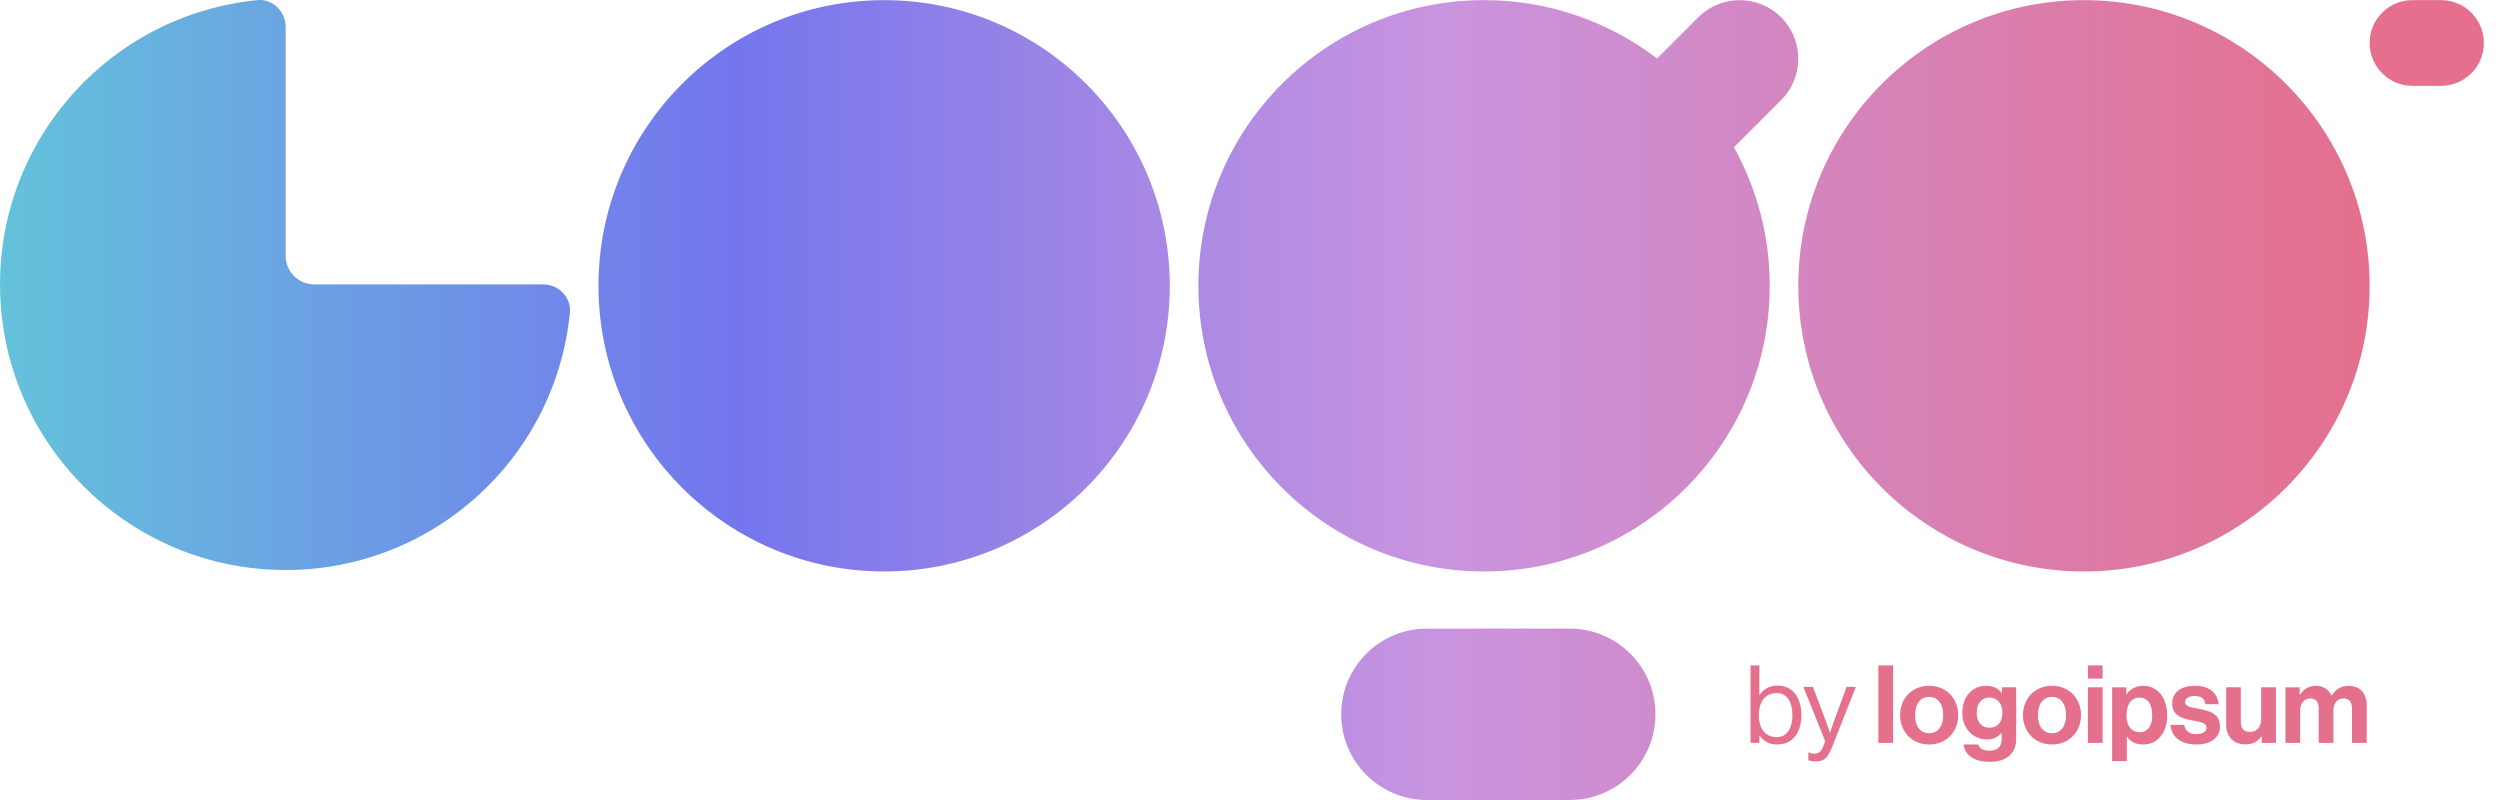
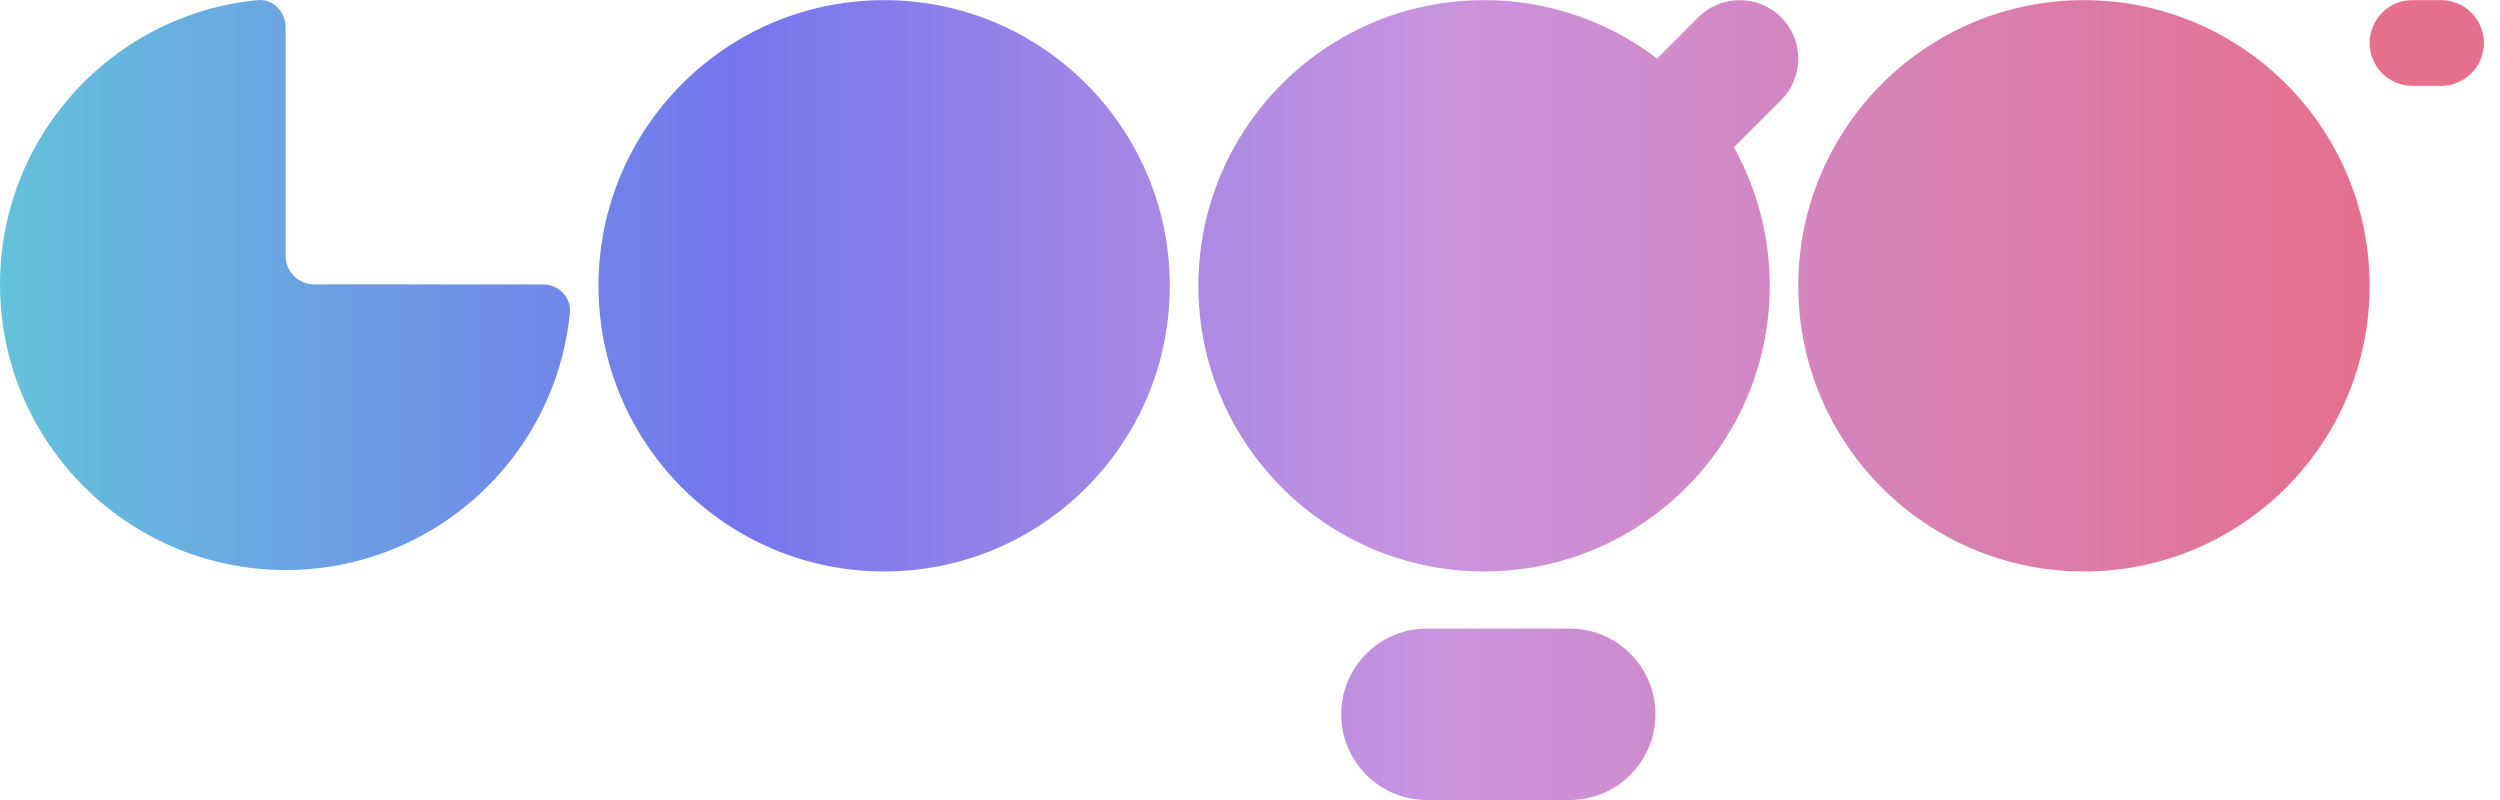
<svg xmlns="http://www.w3.org/2000/svg" id="logo-79" class="gradient" width="125" height="40" viewBox="0 0 125 40" fill="none">
-   <path class="ccustom" d="M88.861 37.225c.759 0 1.208-.575 1.208-1.474 0-.932-.482-1.474-1.192-1.474-.406 0-.688.18-.899.466h-.01V33.27h-.44v3.873h.44v-.368h.01c.228.314.504.45.883.45Zm-.032-.369c-.596 0-.889-.471-.889-1.1 0-.606.282-1.105.894-1.105.531 0 .786.477.786 1.105 0 .634-.255 1.1-.791 1.1Zm1.983 1.214c.341 0 .558-.12.785-.7l1.198-3.028h-.466l-.64 1.745c-.086.233-.184.547-.184.547h-.01s-.104-.314-.19-.547l-.661-1.745h-.477l1.094 2.72-.108.276c-.108.271-.233.342-.417.342a.616.616 0 0 1-.298-.06h-.022v.39c.12.049.228.06.396.06Zm3.106-.927h.737V33.27h-.737v3.873Zm2.539.082c.861 0 1.452-.64 1.452-1.469 0-.829-.59-1.468-1.452-1.468-.861 0-1.452.64-1.452 1.468 0 .83.59 1.469 1.452 1.469Zm0-.564c-.455 0-.704-.363-.704-.905 0-.541.249-.91.704-.91.45 0 .704.369.704.91 0 .542-.254.905-.704.905Zm3.019 1.43c.412 0 .769-.097 1.002-.314.206-.19.331-.455.331-.845v-2.568h-.71v.293h-.011c-.168-.233-.422-.369-.77-.369-.703 0-1.202.531-1.202 1.36 0 .84.607 1.327 1.225 1.327.352 0 .563-.14.725-.325h.017v.304c0 .379-.2.58-.618.58-.341 0-.498-.136-.558-.31h-.731c.075.542.541.867 1.3.867Zm-.01-1.706c-.38 0-.63-.276-.63-.748 0-.466.25-.758.624-.758.444 0 .661.346.661.753 0 .412-.19.753-.656.753Zm3.134.84c.861 0 1.452-.64 1.452-1.469 0-.829-.591-1.468-1.452-1.468-.862 0-1.452.64-1.452 1.468 0 .83.59 1.469 1.452 1.469Zm0-.564c-.455 0-.705-.363-.705-.905 0-.541.25-.91.705-.91.449 0 .704.369.704.91 0 .542-.255.905-.704.905Zm1.794.482h.737v-2.779h-.737v2.78Zm0-3.212h.737v-.661h-.737v.66Zm1.212 4.122h.737V36.83h.01c.158.239.412.396.802.396.715 0 1.203-.57 1.203-1.469 0-.867-.471-1.468-1.208-1.468a.972.972 0 0 0-.818.423h-.016v-.347h-.71v3.69Zm1.392-1.44c-.439 0-.672-.331-.672-.835 0-.498.185-.894.645-.894.455 0 .639.368.639.894s-.238.834-.612.834Zm2.83.612c.693 0 1.17-.336 1.17-.894 0-.65-.515-.78-.981-.878-.395-.081-.763-.103-.763-.341 0-.2.189-.31.476-.31.315 0 .504.11.537.407h.666c-.054-.558-.46-.92-1.192-.92-.634 0-1.132.286-1.132.888 0 .606.487.742.986.84.379.075.731.102.731.368 0 .195-.184.32-.509.32-.33 0-.558-.141-.607-.461h-.682c.043.59.493.98 1.3.98Zm3.968-.082v-2.779h-.737v1.604c0 .368-.212.628-.558.628-.314 0-.461-.179-.461-.504v-1.728h-.731v1.853c0 .607.347 1.002.964 1.002.39 0 .607-.146.797-.4h.016v.324h.71Zm.476 0h.737V35.53c0-.369.2-.607.498-.607.271 0 .428.163.428.477v1.744h.737V35.53c0-.369.19-.607.499-.607.271 0 .428.163.428.477v1.744h.737v-1.869c0-.607-.331-.986-.916-.986-.352 0-.645.184-.834.488h-.011a.83.83 0 0 0-.77-.488.908.908 0 0 0-.807.45h-.016v-.374h-.71v2.78Z" fill="#E5708C" />
+   <path class="ccustom" d="M88.861 37.225c.759 0 1.208-.575 1.208-1.474 0-.932-.482-1.474-1.192-1.474-.406 0-.688.18-.899.466h-.01V33.27h-.44v3.873h.44v-.368h.01c.228.314.504.45.883.45Zm-.032-.369c-.596 0-.889-.471-.889-1.1 0-.606.282-1.105.894-1.105.531 0 .786.477.786 1.105 0 .634-.255 1.1-.791 1.1Zm1.983 1.214c.341 0 .558-.12.785-.7l1.198-3.028h-.466l-.64 1.745c-.086.233-.184.547-.184.547h-.01s-.104-.314-.19-.547l-.661-1.745h-.477l1.094 2.72-.108.276c-.108.271-.233.342-.417.342a.616.616 0 0 1-.298-.06h-.022v.39c.12.049.228.06.396.06Zm3.106-.927h.737V33.27h-.737v3.873Zm2.539.082c.861 0 1.452-.64 1.452-1.469 0-.829-.59-1.468-1.452-1.468-.861 0-1.452.64-1.452 1.468 0 .83.59 1.469 1.452 1.469Zm0-.564c-.455 0-.704-.363-.704-.905 0-.541.249-.91.704-.91.45 0 .704.369.704.91 0 .542-.254.905-.704.905Zm3.019 1.43c.412 0 .769-.097 1.002-.314.206-.19.331-.455.331-.845v-2.568h-.71v.293h-.011c-.168-.233-.422-.369-.77-.369-.703 0-1.202.531-1.202 1.36 0 .84.607 1.327 1.225 1.327.352 0 .563-.14.725-.325h.017v.304c0 .379-.2.58-.618.58-.341 0-.498-.136-.558-.31h-.731c.075.542.541.867 1.3.867Zm-.01-1.706c-.38 0-.63-.276-.63-.748 0-.466.25-.758.624-.758.444 0 .661.346.661.753 0 .412-.19.753-.656.753Zm3.134.84c.861 0 1.452-.64 1.452-1.469 0-.829-.591-1.468-1.452-1.468-.862 0-1.452.64-1.452 1.468 0 .83.59 1.469 1.452 1.469Zm0-.564c-.455 0-.705-.363-.705-.905 0-.541.25-.91.705-.91.449 0 .704.369.704.91 0 .542-.255.905-.704.905Zm1.794.482h.737v-2.779h-.737v2.78Zm0-3.212h.737v-.661h-.737v.66Zm1.212 4.122h.737V36.83h.01c.158.239.412.396.802.396.715 0 1.203-.57 1.203-1.469 0-.867-.471-1.468-1.208-1.468a.972.972 0 0 0-.818.423h-.016v-.347h-.71v3.69Zm1.392-1.44c-.439 0-.672-.331-.672-.835 0-.498.185-.894.645-.894.455 0 .639.368.639.894s-.238.834-.612.834Zm2.83.612c.693 0 1.17-.336 1.17-.894 0-.65-.515-.78-.981-.878-.395-.081-.763-.103-.763-.341 0-.2.189-.31.476-.31.315 0 .504.11.537.407h.666c-.054-.558-.46-.92-1.192-.92-.634 0-1.132.286-1.132.888 0 .606.487.742.986.84.379.075.731.102.731.368 0 .195-.184.32-.509.32-.33 0-.558-.141-.607-.461h-.682c.043.59.493.98 1.3.98Zm3.968-.082v-2.779h-.737v1.604c0 .368-.212.628-.558.628-.314 0-.461-.179-.461-.504v-1.728h-.731v1.853c0 .607.347 1.002.964 1.002.39 0 .607-.146.797-.4h.016v.324h.71Zm.476 0h.737V35.53c0-.369.2-.607.498-.607.271 0 .428.163.428.477v1.744h.737V35.53c0-.369.19-.607.499-.607.271 0 .428.163.428.477v1.744h.737v-1.869c0-.607-.331-.986-.916-.986-.352 0-.645.184-.834.488h-.011a.83.83 0 0 0-.77-.488.908.908 0 0 0-.807.45h-.016v-.374h-.71v2.78Z" fill="0369a1" />
  <path d="M118.481 2.149c0-1.183.959-2.143 2.142-2.143h1.429a2.142 2.142 0 0 1 0 4.286h-1.429a2.142 2.142 0 0 1-2.142-2.143ZM58.49 14.29c0 7.888-6.394 14.283-14.283 14.283-7.888 0-14.283-6.395-14.283-14.283C29.924 6.4 36.319.007 44.207.007 52.096.007 58.49 6.4 58.49 14.29Zm-31.352-.071c.79 0 1.436.64 1.357 1.426A14.283 14.283 0 1 1 12.857.007c.785-.08 1.426.568 1.426 1.356V12.79c0 .79.64 1.429 1.429 1.429h11.426ZM78.487 31.43a4.285 4.285 0 1 1 0 8.57h-7.141a4.285 4.285 0 0 1 0-8.57h7.141Zm-4.285-2.857c7.889 0 14.284-6.395 14.284-14.283a14.22 14.22 0 0 0-1.789-6.925l2.36-2.36a2.928 2.928 0 1 0-4.142-4.14l-2.06 2.06A14.22 14.22 0 0 0 74.201.006C66.314.007 59.92 6.4 59.92 14.29c0 7.888 6.395 14.283 14.283 14.283Zm44.279-14.283c0 7.888-6.395 14.283-14.284 14.283-7.888 0-14.283-6.395-14.283-14.283 0-7.89 6.395-14.283 14.283-14.283 7.889 0 14.284 6.394 14.284 14.283Z" fill="url(#gradient_a1234)" />
  <defs>
    <linearGradient id="gradient_a1234" x1="0" y1="16" x2="119" y2="16" gradientUnits="userSpaceOnUse">
      <stop class="ccompli1" stop-color="#64C2DB" />
      <stop class="ccompli2" offset=".307" stop-color="#7476ED" />
      <stop class="ccustom" offset=".604" stop-color="#C994DF" />
      <stop class="ccompli1" offset="1" stop-color="#E56F8C" />
    </linearGradient>
  </defs>
</svg>
